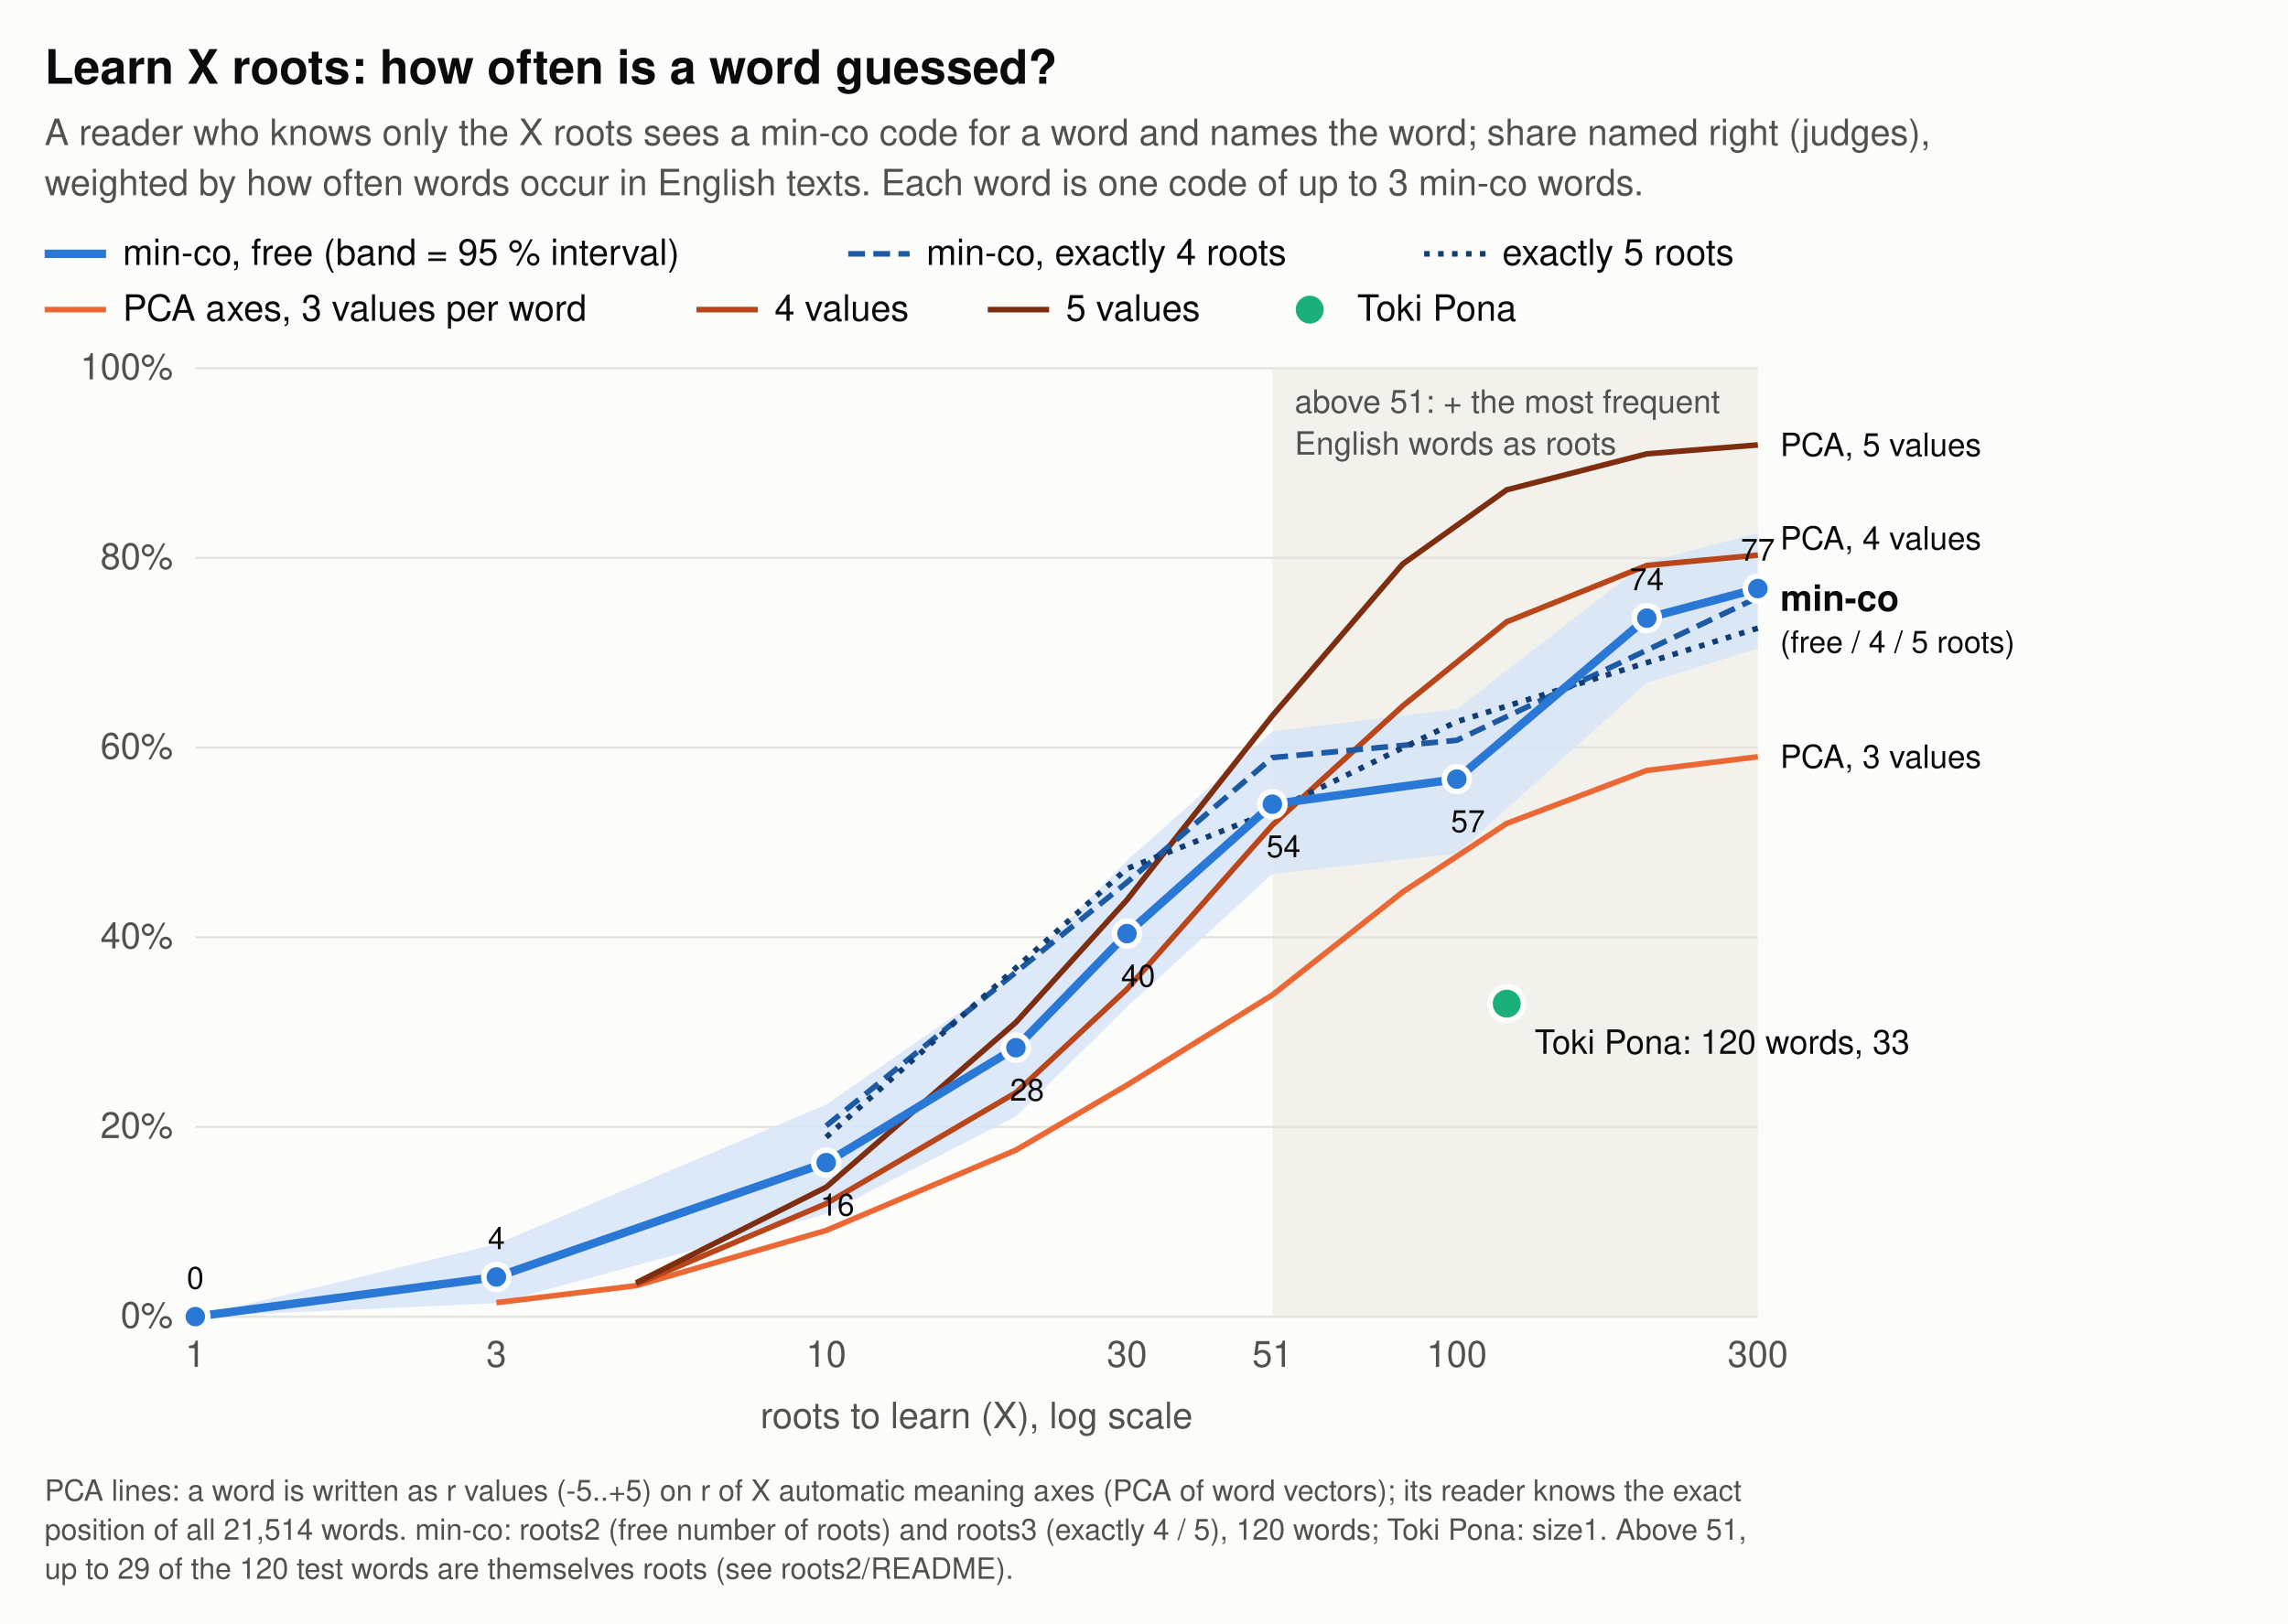
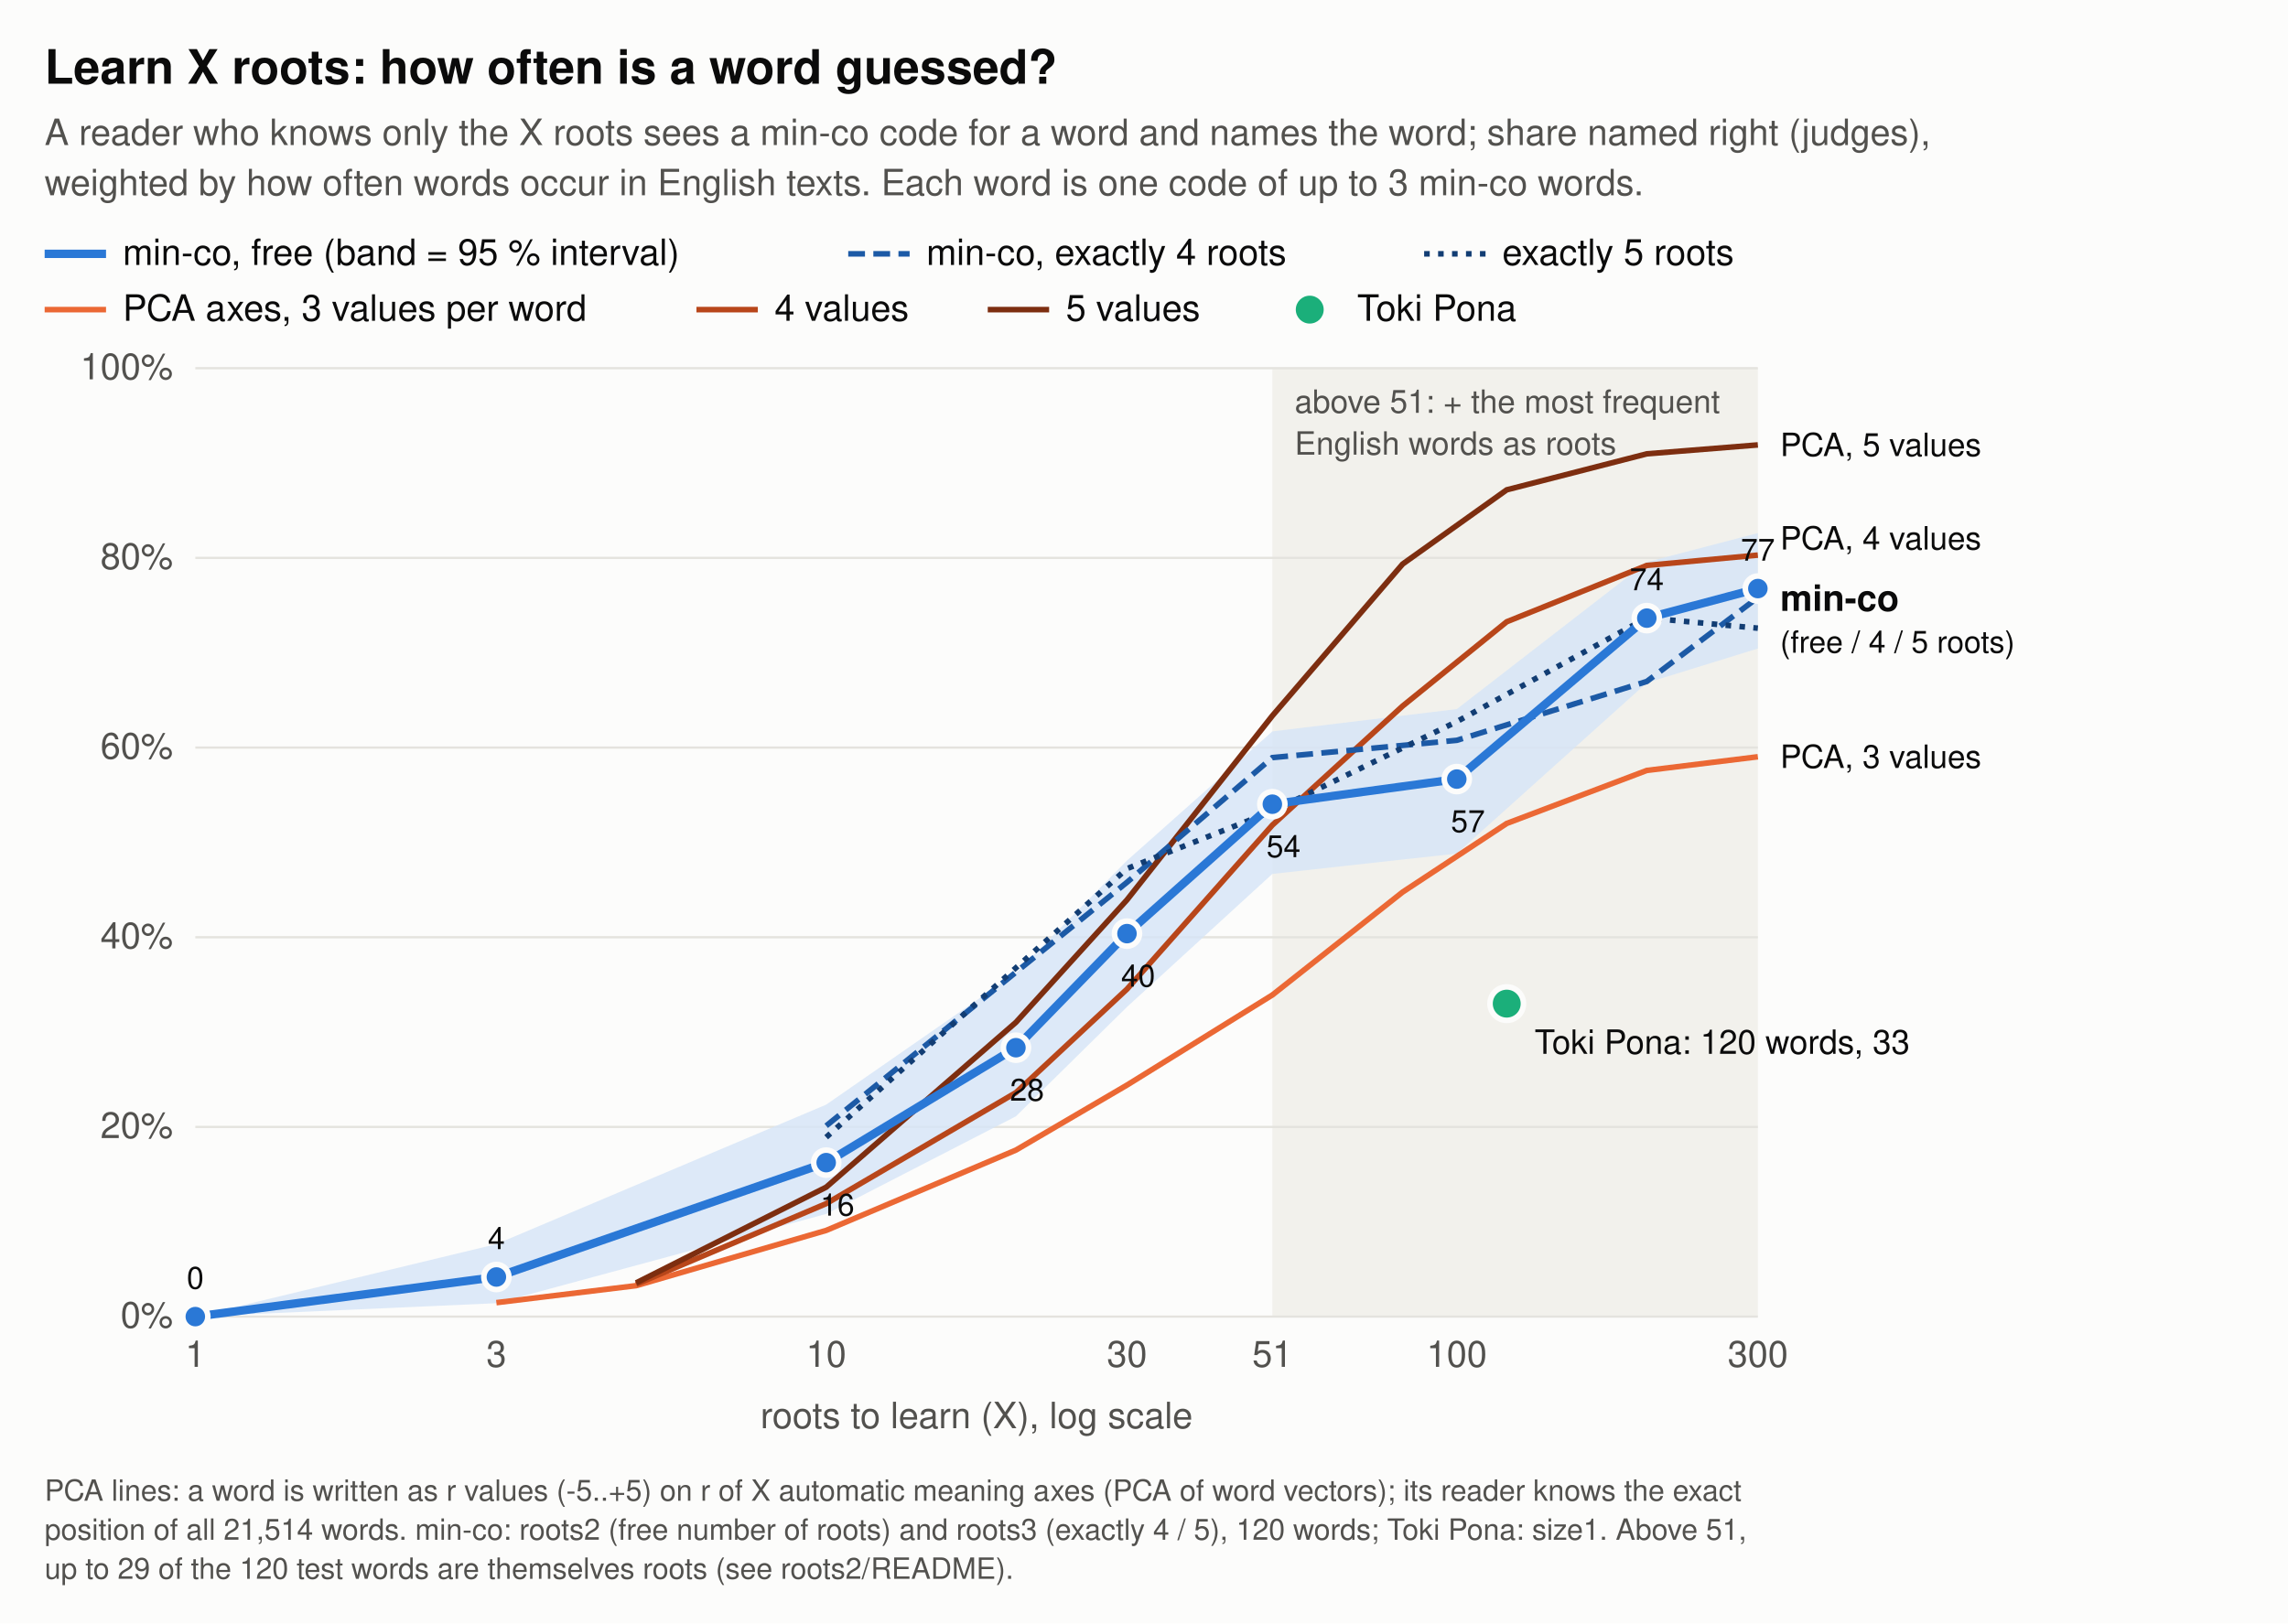
<svg xmlns="http://www.w3.org/2000/svg" width="820" height="582" viewBox="0 0 820 582" font-family="Helvetica, Arial, sans-serif" font-size="13">
  <rect width="820" height="582" fill="#fcfcfb" />
  <text x="16.0" y="30.0" fill="#0b0b0b" text-anchor="start" font-size="17" font-weight="bold">Learn X roots: how often is a word guessed?</text>
  <text x="16.0" y="52.0" fill="#52514e" text-anchor="start" font-size="13" font-weight="normal">A reader who knows only the X roots sees a min-co code for a word and names the word; share named right (judges),</text>
  <text x="16.0" y="70.0" fill="#52514e" text-anchor="start" font-size="13" font-weight="normal">weighted by how often words occur in English texts. Each word is one code of up to 3 min-co words.</text>
  <line x1="16" x2="38" y1="91" y2="91" stroke="#2a78d6" stroke-width="3" stroke-dasharray="" />
  <text x="44.0" y="95.0" fill="#0b0b0b" text-anchor="start" font-size="13" font-weight="normal">min-co, free (band = 95 % interval)</text>
  <line x1="304.0" x2="326.0" y1="91" y2="91" stroke="#1c5aa6" stroke-width="2" stroke-dasharray="6 3" />
  <text x="332.0" y="95.0" fill="#0b0b0b" text-anchor="start" font-size="13" font-weight="normal">min-co, exactly 4 roots</text>
  <line x1="510.4" x2="532.4" y1="91" y2="91" stroke="#123d73" stroke-width="2" stroke-dasharray="2 3" />
  <text x="538.4" y="95.0" fill="#0b0b0b" text-anchor="start" font-size="13" font-weight="normal">exactly 5 roots</text>
  <line x1="16" x2="38" y1="111" y2="111" stroke="#eb6834" stroke-width="2" stroke-dasharray="" />
  <text x="44.0" y="115.0" fill="#0b0b0b" text-anchor="start" font-size="13" font-weight="normal">PCA axes, 3 values per word</text>
  <line x1="249.6" x2="271.6" y1="111" y2="111" stroke="#b8461a" stroke-width="2" stroke-dasharray="" />
  <text x="277.6" y="115.0" fill="#0b0b0b" text-anchor="start" font-size="13" font-weight="normal">4 values</text>
  <line x1="354.0" x2="376.0" y1="111" y2="111" stroke="#7d2e10" stroke-width="2" stroke-dasharray="" />
  <text x="382.0" y="115.0" fill="#0b0b0b" text-anchor="start" font-size="13" font-weight="normal">5 values</text>
  <circle cx="469.4" cy="111" r="5" fill="#1baf7a" />
  <text x="486.4" y="115.0" fill="#0b0b0b" text-anchor="start" font-size="13" font-weight="normal">Toki Pona</text>
  <rect x="456.0" y="132" width="174.0" height="340" fill="#f2f1ec" />
  <text x="464.0" y="148.0" fill="#52514e" text-anchor="start" font-size="11.5" font-weight="normal">above 51: + the most frequent</text>
  <text x="464.0" y="163.0" fill="#52514e" text-anchor="start" font-size="11.5" font-weight="normal">English words as roots</text>
  <line x1="70" x2="630" y1="472.0" y2="472.0" stroke="#e4e3de" stroke-width="0.8" />
  <text x="62.0" y="476.0" fill="#52514e" text-anchor="end" font-size="13" font-weight="normal">0%</text>
  <line x1="70" x2="630" y1="404.0" y2="404.0" stroke="#e4e3de" stroke-width="0.8" />
  <text x="62.0" y="408.0" fill="#52514e" text-anchor="end" font-size="13" font-weight="normal">20%</text>
  <line x1="70" x2="630" y1="336.0" y2="336.0" stroke="#e4e3de" stroke-width="0.8" />
  <text x="62.0" y="340.0" fill="#52514e" text-anchor="end" font-size="13" font-weight="normal">40%</text>
  <line x1="70" x2="630" y1="268.0" y2="268.0" stroke="#e4e3de" stroke-width="0.8" />
  <text x="62.0" y="272.0" fill="#52514e" text-anchor="end" font-size="13" font-weight="normal">60%</text>
  <line x1="70" x2="630" y1="200.0" y2="200.0" stroke="#e4e3de" stroke-width="0.8" />
  <text x="62.0" y="204.0" fill="#52514e" text-anchor="end" font-size="13" font-weight="normal">80%</text>
  <line x1="70" x2="630" y1="132.0" y2="132.0" stroke="#e4e3de" stroke-width="0.8" />
  <text x="62.0" y="136.0" fill="#52514e" text-anchor="end" font-size="13" font-weight="normal">100%</text>
  <text x="70.0" y="490.0" fill="#52514e" text-anchor="middle" font-size="13" font-weight="normal">1</text>
  <text x="177.9" y="490.0" fill="#52514e" text-anchor="middle" font-size="13" font-weight="normal">3</text>
  <text x="296.1" y="490.0" fill="#52514e" text-anchor="middle" font-size="13" font-weight="normal">10</text>
  <text x="403.9" y="490.0" fill="#52514e" text-anchor="middle" font-size="13" font-weight="normal">30</text>
  <text x="456.0" y="490.0" fill="#52514e" text-anchor="middle" font-size="13" font-weight="normal">51</text>
  <text x="522.1" y="490.0" fill="#52514e" text-anchor="middle" font-size="13" font-weight="normal">100</text>
  <text x="630.0" y="490.0" fill="#52514e" text-anchor="middle" font-size="13" font-weight="normal">300</text>
  <text x="350.0" y="512.0" fill="#52514e" text-anchor="middle" font-size="13" font-weight="normal">roots to learn (X), log scale</text>
  <polygon points="70.0,472.0 177.9,446.0 296.1,396.0 364.1,348.8 403.9,308.5 456.0,262.2 522.1,254.2 590.2,201.5 630.0,191.1 630.0,232.5 590.2,244.8 522.1,306.0 456.0,313.3 403.9,361.0 364.1,400.2 296.1,435.2 177.9,467.2 70.0,472.0" fill="#d6e5f7" opacity="0.8" />
  <polyline points="177.9,467.0 228.0,460.9 296.1,441.1 364.1,412.3 403.9,389.0 456.0,356.7 502.7,319.8 540.0,295.2 590.2,276.2 630.0,271.3" fill="none" stroke="#eb6834" stroke-width="2" />
  <polyline points="228.0,460.4 296.1,431.5 364.1,391.7 403.9,354.6 456.0,295.8 502.7,253.1 540.0,222.9 590.2,202.7 630.0,199.0" fill="none" stroke="#b8461a" stroke-width="2" />
  <polyline points="228.0,459.9 296.1,425.6 364.1,366.5 403.9,322.6 456.0,256.6 502.7,202.2 540.0,175.6 590.2,162.7 630.0,159.5" fill="none" stroke="#7d2e10" stroke-width="2" />
-   <polyline points="296.1,403.6 403.9,316.3 456.0,271.6 522.1,265.4 630.0,214.2" fill="none" stroke="#1c5aa6" stroke-width="2" stroke-dasharray="6 3" />
-   <polyline points="296.1,407.7 403.9,311.4 456.0,290.8 522.1,258.7 630.0,225.2" fill="none" stroke="#123d73" stroke-width="2" stroke-dasharray="2 3" />
+   <polyline points="296.1,403.6 403.9,316.3 456.0,271.6 522.1,265.4 590.2,244.3 630.0,214.2" fill="none" stroke="#1c5aa6" stroke-width="2" stroke-dasharray="6 3" />
+   <polyline points="296.1,407.7 403.9,311.4 456.0,290.8 522.1,258.7 590.2,221.5 630.0,225.2" fill="none" stroke="#123d73" stroke-width="2" stroke-dasharray="2 3" />
  <polyline points="70.0,472.0 177.9,457.8 296.1,416.8 364.1,375.6 403.9,334.7 456.0,288.3 522.1,279.3 590.2,221.6 630.0,211.0" fill="none" stroke="#2a78d6" stroke-width="3" />
  <circle cx="70.0" cy="472.0" r="4.5" fill="#2a78d6" stroke="#fcfcfb" stroke-width="2" />
  <text x="70.0" y="462.0" fill="#0b0b0b" text-anchor="middle" font-size="11" font-weight="normal">0</text>
  <circle cx="177.9" cy="457.8" r="4.5" fill="#2a78d6" stroke="#fcfcfb" stroke-width="2" />
  <text x="177.9" y="447.8" fill="#0b0b0b" text-anchor="middle" font-size="11" font-weight="normal">4</text>
  <circle cx="296.1" cy="416.8" r="4.5" fill="#2a78d6" stroke="#fcfcfb" stroke-width="2" />
  <text x="300.1" y="435.8" fill="#0b0b0b" text-anchor="middle" font-size="11" font-weight="normal">16</text>
  <circle cx="364.1" cy="375.6" r="4.5" fill="#2a78d6" stroke="#fcfcfb" stroke-width="2" />
  <text x="368.1" y="394.6" fill="#0b0b0b" text-anchor="middle" font-size="11" font-weight="normal">28</text>
  <circle cx="403.9" cy="334.7" r="4.5" fill="#2a78d6" stroke="#fcfcfb" stroke-width="2" />
  <text x="407.9" y="353.7" fill="#0b0b0b" text-anchor="middle" font-size="11" font-weight="normal">40</text>
  <circle cx="456.0" cy="288.3" r="4.5" fill="#2a78d6" stroke="#fcfcfb" stroke-width="2" />
  <text x="460.0" y="307.3" fill="#0b0b0b" text-anchor="middle" font-size="11" font-weight="normal">54</text>
  <circle cx="522.1" cy="279.3" r="4.5" fill="#2a78d6" stroke="#fcfcfb" stroke-width="2" />
  <text x="526.1" y="298.3" fill="#0b0b0b" text-anchor="middle" font-size="11" font-weight="normal">57</text>
  <circle cx="590.2" cy="221.6" r="4.5" fill="#2a78d6" stroke="#fcfcfb" stroke-width="2" />
  <text x="590.2" y="211.6" fill="#0b0b0b" text-anchor="middle" font-size="11" font-weight="normal">74</text>
  <circle cx="630.0" cy="211.0" r="4.5" fill="#2a78d6" stroke="#fcfcfb" stroke-width="2" />
  <text x="630.0" y="201.0" fill="#0b0b0b" text-anchor="middle" font-size="11" font-weight="normal">77</text>
  <text x="638.0" y="219.0" fill="#0b0b0b" text-anchor="start" font-size="13" font-weight="bold">min-co</text>
  <text x="638.0" y="234.0" fill="#0b0b0b" text-anchor="start" font-size="11" font-weight="normal">(free / 4 / 5 roots)</text>
  <text x="638.0" y="275.3" fill="#0b0b0b" text-anchor="start" font-size="11.5" font-weight="normal">PCA, 3 values</text>
  <text x="638.0" y="197.0" fill="#0b0b0b" text-anchor="start" font-size="11.5" font-weight="normal">PCA, 4 values</text>
  <text x="638.0" y="163.5" fill="#0b0b0b" text-anchor="start" font-size="11.5" font-weight="normal">PCA, 5 values</text>
  <circle cx="540.0" cy="359.8" r="6" fill="#1baf7a" stroke="#fcfcfb" stroke-width="2" />
  <text x="550.0" y="377.8" fill="#0b0b0b" text-anchor="start" font-size="12" font-weight="normal">Toki Pona: 120 words, 33</text>
  <text x="16.0" y="538.0" fill="#52514e" text-anchor="start" font-size="10.5" font-weight="normal">PCA lines: a word is written as r values (-5..+5) on r of X automatic meaning axes (PCA of word vectors); its reader knows the exact</text>
  <text x="16.0" y="552.0" fill="#52514e" text-anchor="start" font-size="10.5" font-weight="normal">position of all 21,514 words. min-co: roots2 (free number of roots) and roots3 (exactly 4 / 5), 120 words; Toki Pona: size1. Above 51,</text>
  <text x="16.0" y="566.0" fill="#52514e" text-anchor="start" font-size="10.5" font-weight="normal">up to 29 of the 120 test words are themselves roots (see roots2/README).</text>
</svg>
